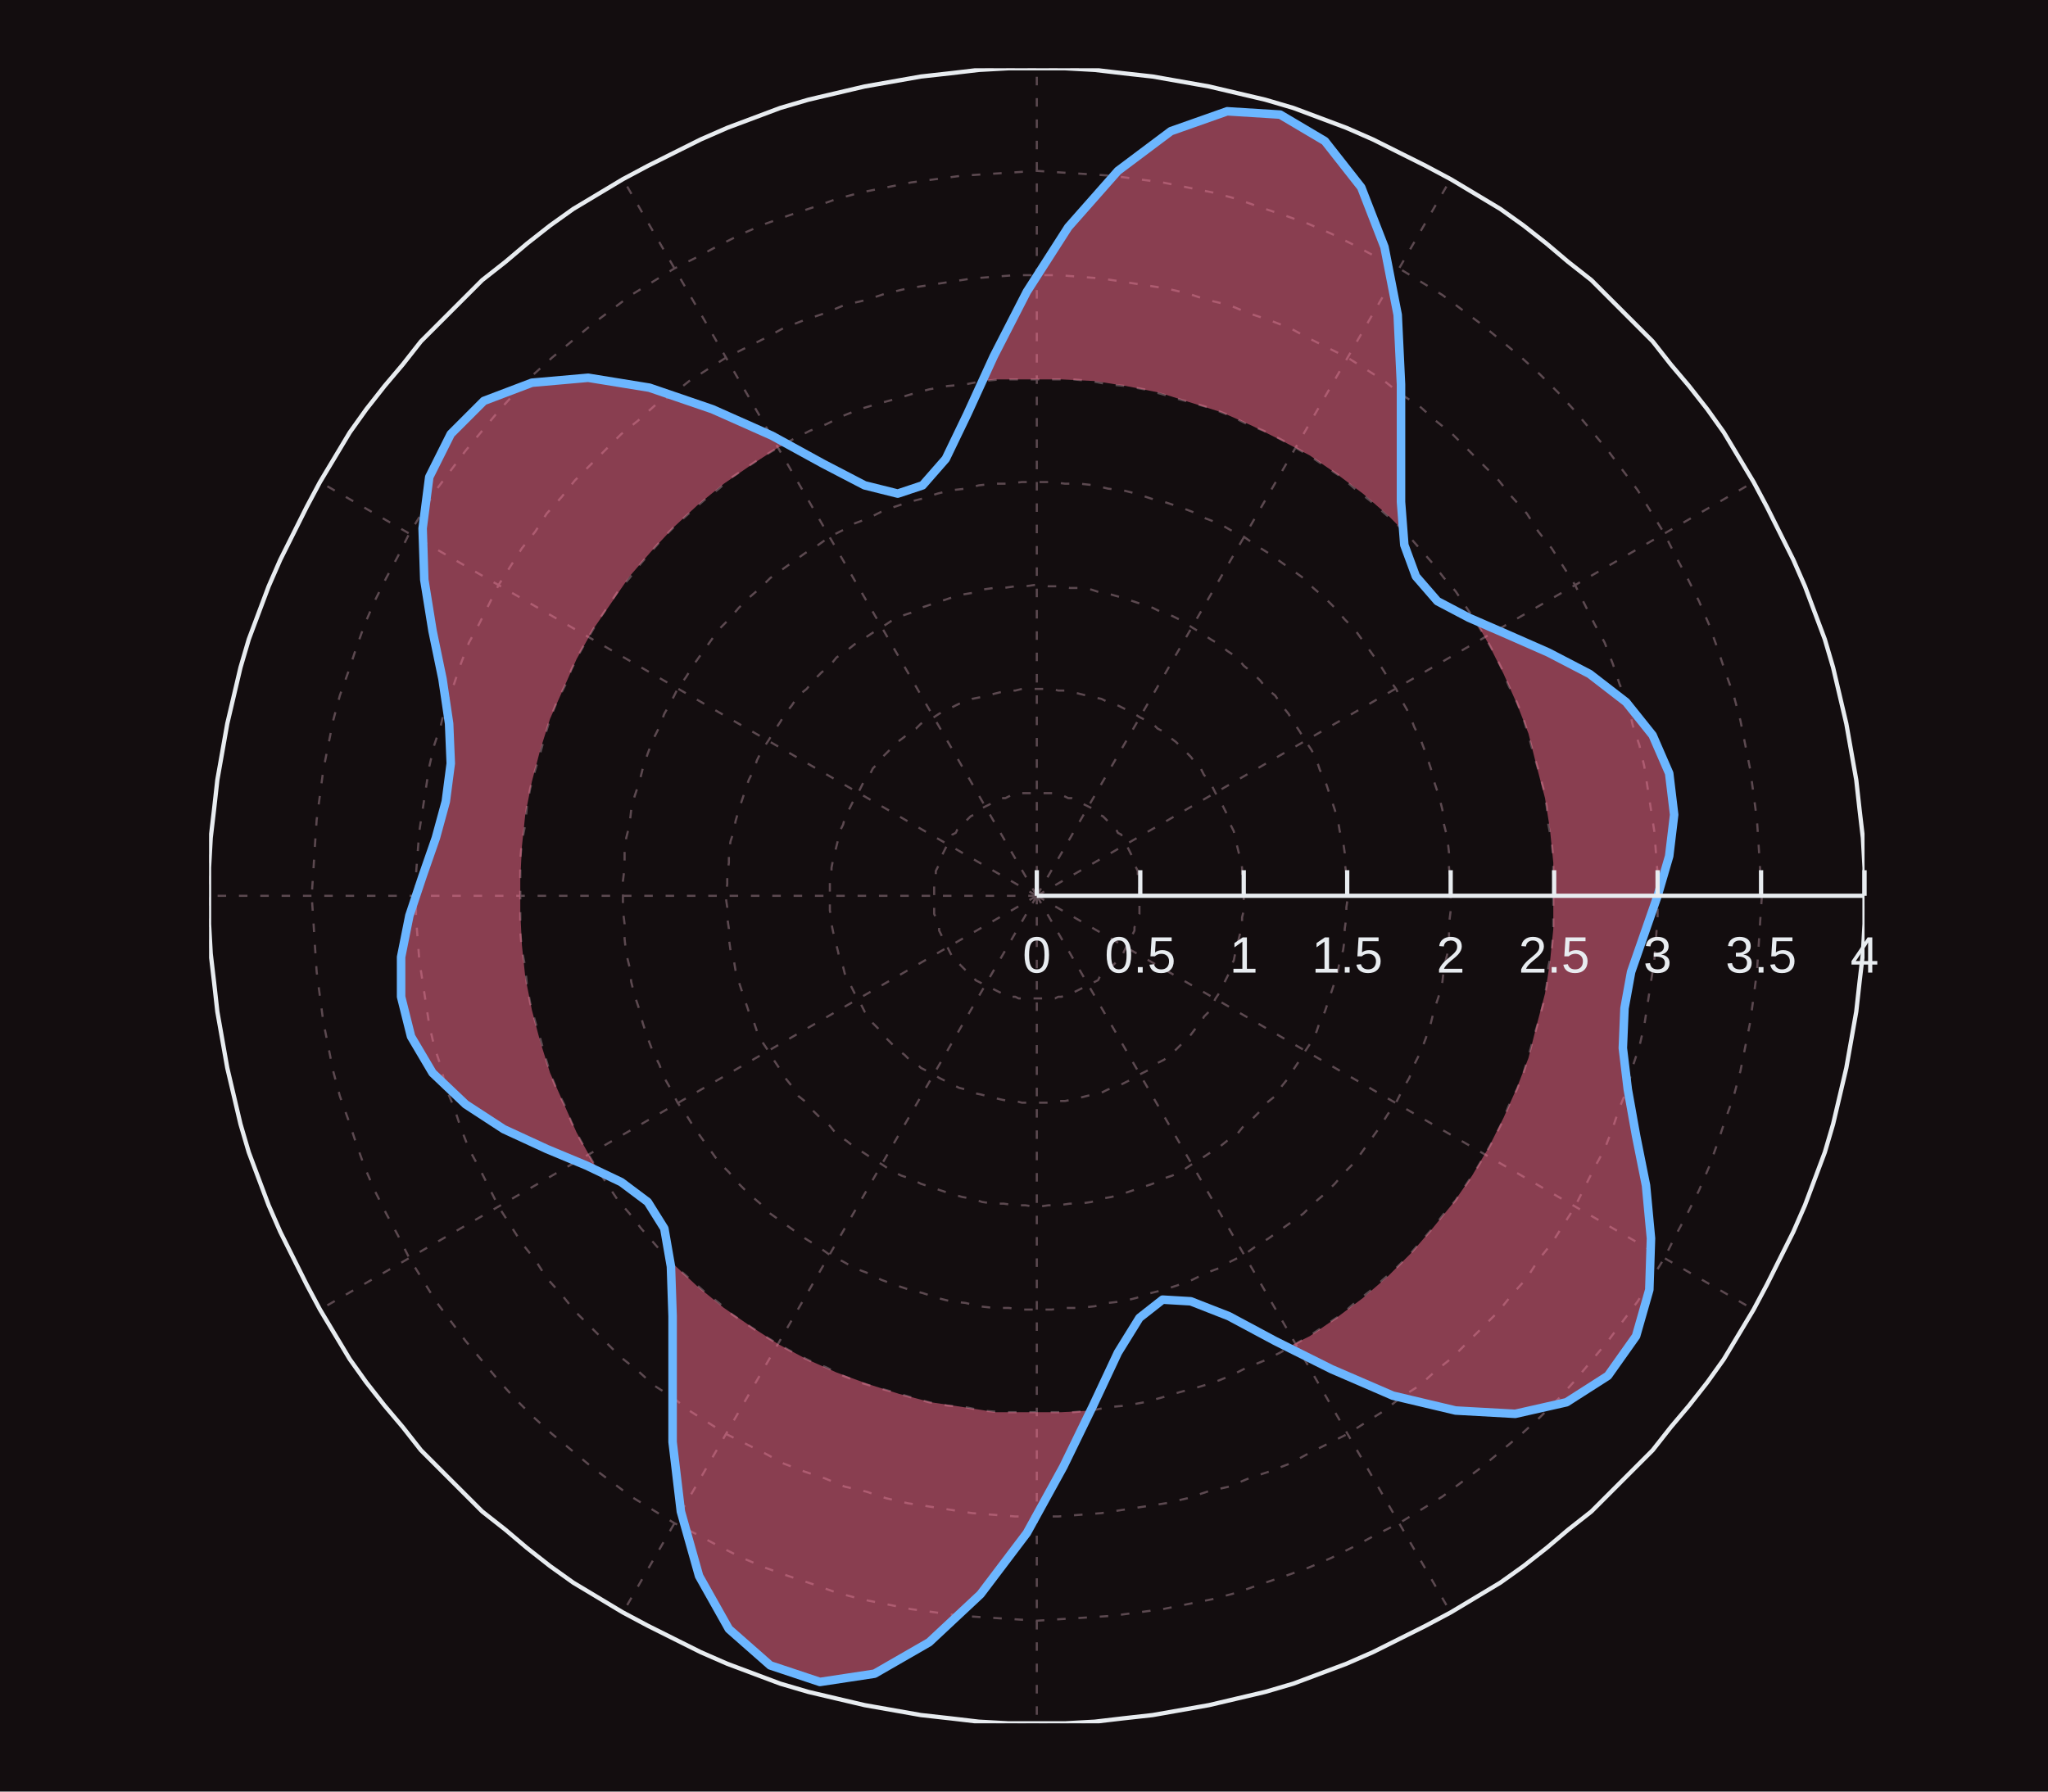
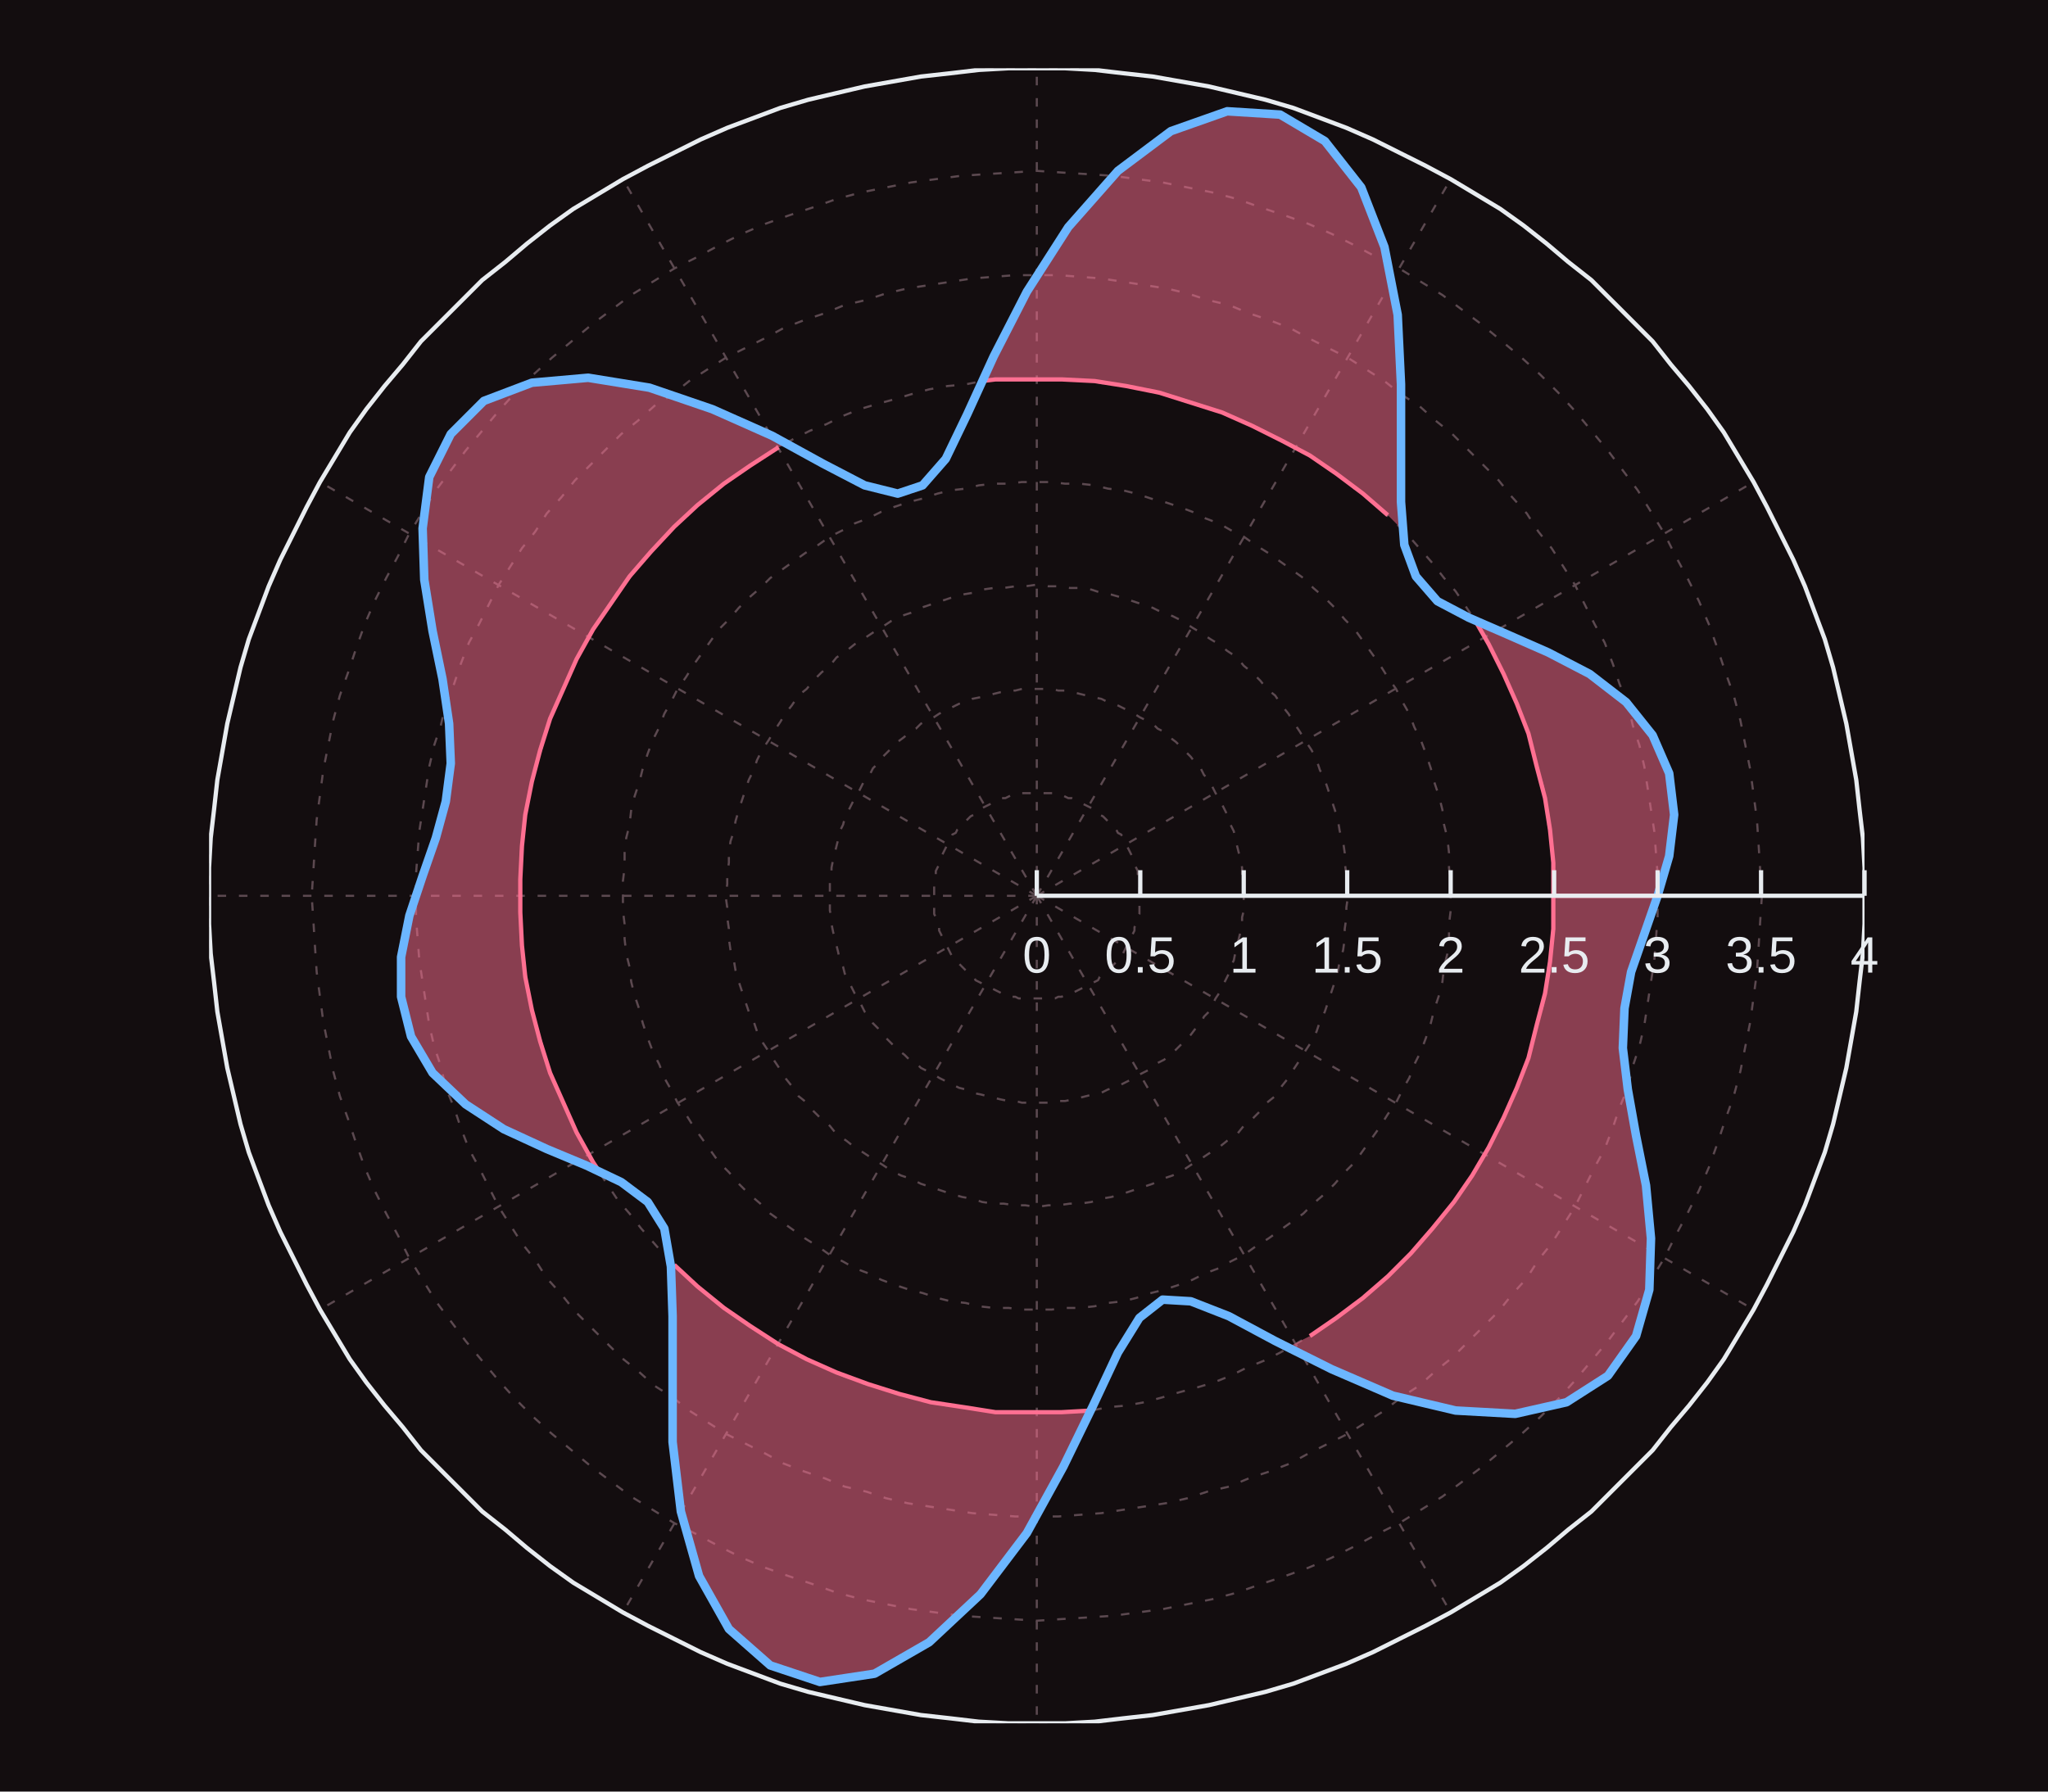
<svg xmlns="http://www.w3.org/2000/svg" width="480" height="420" viewBox="0 0 480 420" font-family="Arial,Helvetica,sans-serif" font-size="12" fill="#e8ecf0" data-theme="night" data-frame="#e8ecf0" data-grid-color="#5c4950">
  <rect x="0" y="0" width="480" height="420" fill="#130d0f" stroke="none" stroke-width="0" />
  <g class="fs-axes" data-area="49 437 16 404" data-x="-4e0 4e0" data-y="-4e0 4e0" data-log="0 0" data-grid="1" data-font-size="12" data-xtics="none" data-ytics="none" data-xformat="%h" data-yformat="%h">
    <g class="fs-grid">
</g>
    <svg class="fs-plot" x="49" y="16" width="388" height="388" viewBox="0 0 1 1" preserveAspectRatio="none" overflow="hidden">
      <g class="fs-pgrid">
        <polyline fill="none" stroke="#5c4950" stroke-width="0.5" stroke-linejoin="round" vector-effect="non-scaling-stroke" stroke-dasharray="2,3" points="0.562,0.5 0.562,0.498 0.562,0.496 0.562,0.493 0.562,0.491 0.562,0.489 0.561,0.487 0.561,0.485 0.56,0.483 0.559,0.481 0.559,0.479 0.558,0.477 0.557,0.475 0.556,0.473 0.555,0.471 0.554,0.469 0.553,0.467 0.552,0.465 0.551,0.463 0.549,0.462 0.548,0.46 0.546,0.458 0.545,0.457 0.543,0.455 0.542,0.454 0.54,0.452 0.538,0.451 0.537,0.449 0.535,0.448 0.533,0.447 0.531,0.446 0.529,0.445 0.527,0.444 0.525,0.443 0.523,0.442 0.521,0.441 0.519,0.441 0.517,0.44 0.515,0.439 0.513,0.439 0.511,0.438 0.509,0.438 0.507,0.438 0.504,0.438 0.502,0.438 0.5,0.438 0.498,0.438 0.496,0.438 0.493,0.438 0.491,0.438 0.489,0.438 0.487,0.439 0.485,0.439 0.483,0.44 0.481,0.441 0.479,0.441 0.477,0.442 0.475,0.443 0.473,0.444 0.471,0.445 0.469,0.446 0.467,0.447 0.465,0.448 0.463,0.449 0.462,0.451 0.46,0.452 0.458,0.454 0.457,0.455 0.455,0.457 0.454,0.458 0.452,0.46 0.451,0.462 0.449,0.463 0.448,0.465 0.447,0.467 0.446,0.469 0.445,0.471 0.444,0.473 0.443,0.475 0.442,0.477 0.441,0.479 0.441,0.481 0.44,0.483 0.439,0.485 0.439,0.487 0.438,0.489 0.438,0.491 0.438,0.493 0.438,0.496 0.438,0.498 0.438,0.5 0.438,0.502 0.438,0.504 0.438,0.507 0.438,0.509 0.438,0.511 0.439,0.513 0.439,0.515 0.44,0.517 0.441,0.519 0.441,0.521 0.442,0.523 0.443,0.525 0.444,0.527 0.445,0.529 0.446,0.531 0.447,0.533 0.448,0.535 0.449,0.537 0.451,0.538 0.452,0.54 0.454,0.542 0.455,0.543 0.457,0.545 0.458,0.546 0.46,0.548 0.462,0.549 0.463,0.551 0.465,0.552 0.467,0.553 0.469,0.554 0.471,0.555 0.473,0.556 0.475,0.557 0.477,0.558 0.479,0.559 0.481,0.559 0.483,0.56 0.485,0.561 0.487,0.561 0.489,0.562 0.491,0.562 0.493,0.562 0.496,0.562 0.498,0.562 0.5,0.562 0.502,0.562 0.504,0.562 0.507,0.562 0.509,0.562 0.511,0.562 0.513,0.561 0.515,0.561 0.517,0.56 0.519,0.559 0.521,0.559 0.523,0.558 0.525,0.557 0.527,0.556 0.529,0.555 0.531,0.554 0.533,0.553 0.535,0.552 0.537,0.551 0.538,0.549 0.54,0.548 0.542,0.546 0.543,0.545 0.545,0.543 0.546,0.542 0.548,0.54 0.549,0.538 0.551,0.537 0.552,0.535 0.553,0.533 0.554,0.531 0.555,0.529 0.556,0.527 0.557,0.525 0.558,0.523 0.559,0.521 0.559,0.519 0.56,0.517 0.561,0.515 0.561,0.513 0.562,0.511 0.562,0.509 0.562,0.507 0.562,0.504 0.562,0.502 0.562,0.5" />
        <polyline fill="none" stroke="#5c4950" stroke-width="0.5" stroke-linejoin="round" vector-effect="non-scaling-stroke" stroke-dasharray="2,3" points="0.625,0.5 0.625,0.496 0.625,0.491 0.624,0.487 0.624,0.483 0.623,0.478 0.622,0.474 0.621,0.47 0.62,0.466 0.619,0.461 0.617,0.457 0.616,0.453 0.614,0.449 0.612,0.445 0.61,0.441 0.608,0.438 0.606,0.434 0.604,0.43 0.601,0.427 0.599,0.423 0.596,0.42 0.593,0.416 0.59,0.413 0.587,0.41 0.584,0.407 0.58,0.404 0.577,0.401 0.573,0.399 0.57,0.396 0.566,0.394 0.562,0.392 0.559,0.39 0.555,0.388 0.551,0.386 0.547,0.384 0.543,0.383 0.539,0.381 0.534,0.38 0.53,0.379 0.526,0.378 0.522,0.377 0.517,0.376 0.513,0.376 0.509,0.375 0.504,0.375 0.5,0.375 0.496,0.375 0.491,0.375 0.487,0.376 0.483,0.376 0.478,0.377 0.474,0.378 0.47,0.379 0.466,0.38 0.461,0.381 0.457,0.383 0.453,0.384 0.449,0.386 0.445,0.388 0.441,0.39 0.438,0.392 0.434,0.394 0.43,0.396 0.427,0.399 0.423,0.401 0.42,0.404 0.416,0.407 0.413,0.41 0.41,0.413 0.407,0.416 0.404,0.42 0.401,0.423 0.399,0.427 0.396,0.43 0.394,0.434 0.392,0.438 0.39,0.441 0.388,0.445 0.386,0.449 0.384,0.453 0.383,0.457 0.381,0.461 0.38,0.466 0.379,0.47 0.378,0.474 0.377,0.478 0.376,0.483 0.376,0.487 0.375,0.491 0.375,0.496 0.375,0.5 0.375,0.504 0.375,0.509 0.376,0.513 0.376,0.517 0.377,0.522 0.378,0.526 0.379,0.53 0.38,0.534 0.381,0.539 0.383,0.543 0.384,0.547 0.386,0.551 0.388,0.555 0.39,0.559 0.392,0.562 0.394,0.566 0.396,0.57 0.399,0.573 0.401,0.577 0.404,0.58 0.407,0.584 0.41,0.587 0.413,0.59 0.416,0.593 0.42,0.596 0.423,0.599 0.427,0.601 0.43,0.604 0.434,0.606 0.438,0.608 0.441,0.61 0.445,0.612 0.449,0.614 0.453,0.616 0.457,0.617 0.461,0.619 0.466,0.62 0.47,0.621 0.474,0.622 0.478,0.623 0.483,0.624 0.487,0.624 0.491,0.625 0.496,0.625 0.5,0.625 0.504,0.625 0.509,0.625 0.513,0.624 0.517,0.624 0.522,0.623 0.526,0.622 0.53,0.621 0.534,0.62 0.539,0.619 0.543,0.617 0.547,0.616 0.551,0.614 0.555,0.612 0.559,0.61 0.562,0.608 0.566,0.606 0.57,0.604 0.573,0.601 0.577,0.599 0.58,0.596 0.584,0.593 0.587,0.59 0.59,0.587 0.593,0.584 0.596,0.58 0.599,0.577 0.601,0.573 0.604,0.57 0.606,0.566 0.608,0.562 0.61,0.559 0.612,0.555 0.614,0.551 0.616,0.547 0.617,0.543 0.619,0.539 0.62,0.534 0.621,0.53 0.622,0.526 0.623,0.522 0.624,0.517 0.624,0.513 0.625,0.509 0.625,0.504 0.625,0.5" />
        <polyline fill="none" stroke="#5c4950" stroke-width="0.5" stroke-linejoin="round" vector-effect="non-scaling-stroke" stroke-dasharray="2,3" points="0.688,0.5 0.687,0.493 0.687,0.487 0.686,0.48 0.686,0.474 0.685,0.467 0.683,0.461 0.682,0.455 0.68,0.448 0.678,0.442 0.676,0.436 0.674,0.43 0.671,0.424 0.669,0.418 0.666,0.412 0.662,0.406 0.659,0.401 0.655,0.395 0.652,0.39 0.648,0.385 0.644,0.379 0.639,0.375 0.635,0.37 0.63,0.365 0.625,0.361 0.621,0.356 0.615,0.352 0.61,0.348 0.605,0.345 0.599,0.341 0.594,0.338 0.588,0.334 0.582,0.331 0.576,0.329 0.57,0.326 0.564,0.324 0.558,0.322 0.552,0.32 0.545,0.318 0.539,0.317 0.533,0.315 0.526,0.314 0.52,0.314 0.513,0.313 0.507,0.313 0.5,0.312 0.493,0.313 0.487,0.313 0.48,0.314 0.474,0.314 0.467,0.315 0.461,0.317 0.455,0.318 0.448,0.32 0.442,0.322 0.436,0.324 0.43,0.326 0.424,0.329 0.418,0.331 0.412,0.334 0.406,0.338 0.401,0.341 0.395,0.345 0.39,0.348 0.385,0.352 0.379,0.356 0.375,0.361 0.37,0.365 0.365,0.37 0.361,0.375 0.356,0.379 0.352,0.385 0.348,0.39 0.345,0.395 0.341,0.401 0.338,0.406 0.334,0.412 0.331,0.418 0.329,0.424 0.326,0.43 0.324,0.436 0.322,0.442 0.32,0.448 0.318,0.455 0.317,0.461 0.315,0.467 0.314,0.474 0.314,0.48 0.313,0.487 0.313,0.493 0.312,0.5 0.313,0.507 0.313,0.513 0.314,0.52 0.314,0.526 0.315,0.533 0.317,0.539 0.318,0.545 0.32,0.552 0.322,0.558 0.324,0.564 0.326,0.57 0.329,0.576 0.331,0.582 0.334,0.588 0.338,0.594 0.341,0.599 0.345,0.605 0.348,0.61 0.352,0.615 0.356,0.621 0.361,0.625 0.365,0.63 0.37,0.635 0.375,0.639 0.379,0.644 0.385,0.648 0.39,0.652 0.395,0.655 0.401,0.659 0.406,0.662 0.412,0.666 0.418,0.669 0.424,0.671 0.43,0.674 0.436,0.676 0.442,0.678 0.448,0.68 0.455,0.682 0.461,0.683 0.467,0.685 0.474,0.686 0.48,0.686 0.487,0.687 0.493,0.687 0.5,0.688 0.507,0.687 0.513,0.687 0.52,0.686 0.526,0.686 0.533,0.685 0.539,0.683 0.545,0.682 0.552,0.68 0.558,0.678 0.564,0.676 0.57,0.674 0.576,0.671 0.582,0.669 0.588,0.666 0.594,0.662 0.599,0.659 0.605,0.655 0.61,0.652 0.615,0.648 0.621,0.644 0.625,0.639 0.63,0.635 0.635,0.63 0.639,0.625 0.644,0.621 0.648,0.615 0.652,0.61 0.655,0.605 0.659,0.599 0.662,0.594 0.666,0.588 0.669,0.582 0.671,0.576 0.674,0.57 0.676,0.564 0.678,0.558 0.68,0.552 0.682,0.545 0.683,0.539 0.685,0.533 0.686,0.526 0.686,0.52 0.687,0.513 0.687,0.507 0.688,0.5" />
        <polyline fill="none" stroke="#5c4950" stroke-width="0.5" stroke-linejoin="round" vector-effect="non-scaling-stroke" stroke-dasharray="2,3" points="0.75,0.5 0.75,0.491 0.749,0.483 0.749,0.474 0.748,0.465 0.746,0.457 0.745,0.448 0.743,0.44 0.74,0.431 0.738,0.423 0.735,0.414 0.732,0.406 0.728,0.398 0.725,0.39 0.721,0.383 0.717,0.375 0.712,0.368 0.707,0.36 0.702,0.353 0.697,0.346 0.692,0.339 0.686,0.333 0.68,0.326 0.674,0.32 0.667,0.314 0.661,0.308 0.654,0.303 0.647,0.298 0.64,0.293 0.632,0.288 0.625,0.283 0.617,0.279 0.61,0.275 0.602,0.272 0.594,0.268 0.586,0.265 0.577,0.262 0.569,0.26 0.56,0.257 0.552,0.255 0.543,0.254 0.535,0.252 0.526,0.251 0.517,0.251 0.509,0.25 0.5,0.25 0.491,0.25 0.483,0.251 0.474,0.251 0.465,0.252 0.457,0.254 0.448,0.255 0.44,0.257 0.431,0.26 0.423,0.262 0.414,0.265 0.406,0.268 0.398,0.272 0.39,0.275 0.383,0.279 0.375,0.283 0.368,0.288 0.36,0.293 0.353,0.298 0.346,0.303 0.339,0.308 0.333,0.314 0.326,0.32 0.32,0.326 0.314,0.333 0.308,0.339 0.303,0.346 0.298,0.353 0.293,0.36 0.288,0.368 0.283,0.375 0.279,0.383 0.275,0.39 0.272,0.398 0.268,0.406 0.265,0.414 0.262,0.423 0.26,0.431 0.257,0.44 0.255,0.448 0.254,0.457 0.252,0.465 0.251,0.474 0.251,0.483 0.25,0.491 0.25,0.5 0.25,0.509 0.251,0.517 0.251,0.526 0.252,0.535 0.254,0.543 0.255,0.552 0.257,0.56 0.26,0.569 0.262,0.577 0.265,0.586 0.268,0.594 0.272,0.602 0.275,0.61 0.279,0.617 0.283,0.625 0.288,0.632 0.293,0.64 0.298,0.647 0.303,0.654 0.308,0.661 0.314,0.667 0.32,0.674 0.326,0.68 0.333,0.686 0.339,0.692 0.346,0.697 0.353,0.702 0.36,0.707 0.368,0.712 0.375,0.717 0.383,0.721 0.39,0.725 0.398,0.728 0.406,0.732 0.414,0.735 0.423,0.738 0.431,0.74 0.44,0.743 0.448,0.745 0.457,0.746 0.465,0.748 0.474,0.749 0.483,0.749 0.491,0.75 0.5,0.75 0.509,0.75 0.517,0.749 0.526,0.749 0.535,0.748 0.543,0.746 0.552,0.745 0.56,0.743 0.569,0.74 0.577,0.738 0.586,0.735 0.594,0.732 0.602,0.728 0.61,0.725 0.617,0.721 0.625,0.717 0.632,0.712 0.64,0.707 0.647,0.702 0.654,0.697 0.661,0.692 0.667,0.686 0.674,0.68 0.68,0.674 0.686,0.667 0.692,0.661 0.697,0.654 0.702,0.647 0.707,0.64 0.712,0.632 0.717,0.625 0.721,0.617 0.725,0.61 0.728,0.602 0.732,0.594 0.735,0.586 0.738,0.577 0.74,0.569 0.743,0.56 0.745,0.552 0.746,0.543 0.748,0.535 0.749,0.526 0.749,0.517 0.75,0.509 0.75,0.5" />
        <polyline fill="none" stroke="#5c4950" stroke-width="0.5" stroke-linejoin="round" vector-effect="non-scaling-stroke" stroke-dasharray="2,3" points="0.812,0.5 0.812,0.489 0.812,0.478 0.811,0.467 0.809,0.457 0.808,0.446 0.806,0.435 0.803,0.424 0.8,0.414 0.797,0.403 0.794,0.393 0.79,0.383 0.785,0.373 0.781,0.363 0.776,0.353 0.771,0.344 0.765,0.334 0.759,0.325 0.753,0.316 0.746,0.308 0.739,0.299 0.732,0.291 0.725,0.283 0.717,0.275 0.709,0.268 0.701,0.261 0.692,0.254 0.684,0.247 0.675,0.241 0.666,0.235 0.656,0.229 0.647,0.224 0.637,0.219 0.627,0.215 0.617,0.21 0.607,0.206 0.597,0.203 0.586,0.2 0.576,0.197 0.565,0.194 0.554,0.192 0.543,0.191 0.533,0.189 0.522,0.188 0.511,0.188 0.5,0.188 0.489,0.188 0.478,0.188 0.467,0.189 0.457,0.191 0.446,0.192 0.435,0.194 0.424,0.197 0.414,0.2 0.403,0.203 0.393,0.206 0.383,0.21 0.373,0.215 0.363,0.219 0.353,0.224 0.344,0.229 0.334,0.235 0.325,0.241 0.316,0.247 0.308,0.254 0.299,0.261 0.291,0.268 0.283,0.275 0.275,0.283 0.268,0.291 0.261,0.299 0.254,0.308 0.247,0.316 0.241,0.325 0.235,0.334 0.229,0.344 0.224,0.353 0.219,0.363 0.215,0.373 0.21,0.383 0.206,0.393 0.203,0.403 0.2,0.414 0.197,0.424 0.194,0.435 0.192,0.446 0.191,0.457 0.189,0.467 0.188,0.478 0.188,0.489 0.188,0.5 0.188,0.511 0.188,0.522 0.189,0.533 0.191,0.543 0.192,0.554 0.194,0.565 0.197,0.576 0.2,0.586 0.203,0.597 0.206,0.607 0.21,0.617 0.215,0.627 0.219,0.637 0.224,0.647 0.229,0.656 0.235,0.666 0.241,0.675 0.247,0.684 0.254,0.692 0.261,0.701 0.268,0.709 0.275,0.717 0.283,0.725 0.291,0.732 0.299,0.739 0.308,0.746 0.316,0.753 0.325,0.759 0.334,0.765 0.344,0.771 0.353,0.776 0.363,0.781 0.373,0.785 0.383,0.79 0.393,0.794 0.403,0.797 0.414,0.8 0.424,0.803 0.435,0.806 0.446,0.808 0.457,0.809 0.467,0.811 0.478,0.812 0.489,0.812 0.5,0.812 0.511,0.812 0.522,0.812 0.533,0.811 0.543,0.809 0.554,0.808 0.565,0.806 0.576,0.803 0.586,0.8 0.597,0.797 0.607,0.794 0.617,0.79 0.627,0.785 0.637,0.781 0.647,0.776 0.656,0.771 0.666,0.765 0.675,0.759 0.684,0.753 0.692,0.746 0.701,0.739 0.709,0.732 0.717,0.725 0.725,0.717 0.732,0.709 0.739,0.701 0.746,0.692 0.753,0.684 0.759,0.675 0.765,0.666 0.771,0.656 0.776,0.647 0.781,0.637 0.785,0.627 0.79,0.617 0.794,0.607 0.797,0.597 0.8,0.586 0.803,0.576 0.806,0.565 0.808,0.554 0.809,0.543 0.811,0.533 0.812,0.522 0.812,0.511 0.812,0.5" />
        <polyline fill="none" stroke="#5c4950" stroke-width="0.5" stroke-linejoin="round" vector-effect="non-scaling-stroke" stroke-dasharray="2,3" points="0.875,0.5 0.875,0.487 0.874,0.474 0.873,0.461 0.871,0.448 0.869,0.435 0.867,0.422 0.864,0.409 0.86,0.397 0.857,0.384 0.852,0.372 0.848,0.36 0.843,0.347 0.837,0.336 0.831,0.324 0.825,0.312 0.818,0.301 0.811,0.29 0.803,0.28 0.796,0.269 0.787,0.259 0.779,0.249 0.77,0.24 0.76,0.23 0.751,0.221 0.741,0.213 0.731,0.204 0.72,0.197 0.71,0.189 0.699,0.182 0.688,0.175 0.676,0.169 0.664,0.163 0.653,0.157 0.64,0.152 0.628,0.148 0.616,0.143 0.603,0.14 0.591,0.136 0.578,0.133 0.565,0.131 0.552,0.129 0.539,0.127 0.526,0.126 0.513,0.125 0.5,0.125 0.487,0.125 0.474,0.126 0.461,0.127 0.448,0.129 0.435,0.131 0.422,0.133 0.409,0.136 0.397,0.14 0.384,0.143 0.372,0.148 0.36,0.152 0.347,0.157 0.336,0.163 0.324,0.169 0.312,0.175 0.301,0.182 0.29,0.189 0.28,0.197 0.269,0.204 0.259,0.213 0.249,0.221 0.24,0.23 0.23,0.24 0.221,0.249 0.213,0.259 0.204,0.269 0.197,0.28 0.189,0.29 0.182,0.301 0.175,0.312 0.169,0.324 0.163,0.336 0.157,0.347 0.152,0.36 0.148,0.372 0.143,0.384 0.14,0.397 0.136,0.409 0.133,0.422 0.131,0.435 0.129,0.448 0.127,0.461 0.126,0.474 0.125,0.487 0.125,0.5 0.125,0.513 0.126,0.526 0.127,0.539 0.129,0.552 0.131,0.565 0.133,0.578 0.136,0.591 0.14,0.603 0.143,0.616 0.148,0.628 0.152,0.64 0.157,0.653 0.163,0.664 0.169,0.676 0.175,0.688 0.182,0.699 0.189,0.71 0.197,0.72 0.204,0.731 0.213,0.741 0.221,0.751 0.23,0.76 0.24,0.77 0.249,0.779 0.259,0.787 0.269,0.796 0.28,0.803 0.29,0.811 0.301,0.818 0.312,0.825 0.324,0.831 0.336,0.837 0.347,0.843 0.36,0.848 0.372,0.852 0.384,0.857 0.397,0.86 0.409,0.864 0.422,0.867 0.435,0.869 0.448,0.871 0.461,0.873 0.474,0.874 0.487,0.875 0.5,0.875 0.513,0.875 0.526,0.874 0.539,0.873 0.552,0.871 0.565,0.869 0.578,0.867 0.591,0.864 0.603,0.86 0.616,0.857 0.628,0.852 0.64,0.848 0.653,0.843 0.664,0.837 0.676,0.831 0.688,0.825 0.699,0.818 0.71,0.811 0.72,0.803 0.731,0.796 0.741,0.787 0.751,0.779 0.76,0.77 0.77,0.76 0.779,0.751 0.787,0.741 0.796,0.731 0.803,0.72 0.811,0.71 0.818,0.699 0.825,0.688 0.831,0.676 0.837,0.664 0.843,0.653 0.848,0.64 0.852,0.628 0.857,0.616 0.86,0.603 0.864,0.591 0.867,0.578 0.869,0.565 0.871,0.552 0.873,0.539 0.874,0.526 0.875,0.513 0.875,0.5" />
        <polyline fill="none" stroke="#5c4950" stroke-width="0.5" stroke-linejoin="round" vector-effect="non-scaling-stroke" stroke-dasharray="2,3" points="0.938,0.5 0.937,0.485 0.936,0.469 0.935,0.454 0.933,0.439 0.931,0.424 0.928,0.409 0.925,0.394 0.921,0.379 0.916,0.365 0.911,0.35 0.906,0.336 0.9,0.322 0.893,0.308 0.886,0.295 0.879,0.281 0.871,0.268 0.863,0.255 0.854,0.243 0.845,0.231 0.835,0.219 0.825,0.207 0.815,0.196 0.804,0.185 0.793,0.175 0.781,0.165 0.769,0.155 0.757,0.146 0.745,0.137 0.732,0.129 0.719,0.121 0.705,0.114 0.692,0.107 0.678,0.1 0.664,0.094 0.65,0.089 0.635,0.084 0.621,0.079 0.606,0.075 0.591,0.072 0.576,0.069 0.561,0.067 0.546,0.065 0.531,0.064 0.515,0.063 0.5,0.062 0.485,0.063 0.469,0.064 0.454,0.065 0.439,0.067 0.424,0.069 0.409,0.072 0.394,0.075 0.379,0.079 0.365,0.084 0.35,0.089 0.336,0.094 0.322,0.1 0.308,0.107 0.295,0.114 0.281,0.121 0.268,0.129 0.255,0.137 0.243,0.146 0.231,0.155 0.219,0.165 0.207,0.175 0.196,0.185 0.185,0.196 0.175,0.207 0.165,0.219 0.155,0.231 0.146,0.243 0.137,0.255 0.129,0.268 0.121,0.281 0.114,0.295 0.107,0.308 0.1,0.322 0.094,0.336 0.089,0.35 0.084,0.365 0.079,0.379 0.075,0.394 0.072,0.409 0.069,0.424 0.067,0.439 0.065,0.454 0.064,0.469 0.063,0.485 0.062,0.5 0.063,0.515 0.064,0.531 0.065,0.546 0.067,0.561 0.069,0.576 0.072,0.591 0.075,0.606 0.079,0.621 0.084,0.635 0.089,0.65 0.094,0.664 0.1,0.678 0.107,0.692 0.114,0.705 0.121,0.719 0.129,0.732 0.137,0.745 0.146,0.757 0.155,0.769 0.165,0.781 0.175,0.793 0.185,0.804 0.196,0.815 0.207,0.825 0.219,0.835 0.231,0.845 0.243,0.854 0.255,0.863 0.268,0.871 0.281,0.879 0.295,0.886 0.308,0.893 0.322,0.9 0.336,0.906 0.35,0.911 0.365,0.916 0.379,0.921 0.394,0.925 0.409,0.928 0.424,0.931 0.439,0.933 0.454,0.935 0.469,0.936 0.485,0.937 0.5,0.938 0.515,0.937 0.531,0.936 0.546,0.935 0.561,0.933 0.576,0.931 0.591,0.928 0.606,0.925 0.621,0.921 0.635,0.916 0.65,0.911 0.664,0.906 0.678,0.9 0.692,0.893 0.705,0.886 0.719,0.879 0.732,0.871 0.745,0.863 0.757,0.854 0.769,0.845 0.781,0.835 0.793,0.825 0.804,0.815 0.815,0.804 0.825,0.793 0.835,0.781 0.845,0.769 0.854,0.757 0.863,0.745 0.871,0.732 0.879,0.719 0.886,0.705 0.893,0.692 0.9,0.678 0.906,0.664 0.911,0.65 0.916,0.635 0.921,0.621 0.925,0.606 0.928,0.591 0.931,0.576 0.933,0.561 0.935,0.546 0.936,0.531 0.937,0.515 0.938,0.5" />
        <polyline fill="none" stroke="#5c4950" stroke-width="0.5" stroke-linejoin="round" vector-effect="non-scaling-stroke" stroke-dasharray="2,3" points="1,0.5 1,0.483 0.999,0.465 0.997,0.448 0.995,0.43 0.992,0.413 0.989,0.396 0.985,0.379 0.981,0.362 0.976,0.345 0.97,0.329 0.964,0.313 0.957,0.297 0.949,0.281 0.941,0.265 0.933,0.25 0.924,0.235 0.915,0.22 0.905,0.206 0.894,0.192 0.883,0.179 0.872,0.165 0.86,0.153 0.847,0.14 0.835,0.128 0.821,0.117 0.808,0.106 0.794,0.095 0.78,0.085 0.765,0.076 0.75,0.067 0.735,0.059 0.719,0.051 0.703,0.043 0.687,0.036 0.671,0.03 0.655,0.024 0.638,0.019 0.621,0.015 0.604,0.011 0.587,0.008 0.57,0.005 0.552,0.003 0.535,0.001 0.517,0 0.5,0 0.483,0 0.465,0.001 0.448,0.003 0.43,0.005 0.413,0.008 0.396,0.011 0.379,0.015 0.362,0.019 0.345,0.024 0.329,0.03 0.313,0.036 0.297,0.043 0.281,0.051 0.265,0.059 0.25,0.067 0.235,0.076 0.22,0.085 0.206,0.095 0.192,0.106 0.179,0.117 0.165,0.128 0.153,0.14 0.14,0.153 0.128,0.165 0.117,0.179 0.106,0.192 0.095,0.206 0.085,0.22 0.076,0.235 0.067,0.25 0.059,0.265 0.051,0.281 0.043,0.297 0.036,0.313 0.03,0.329 0.024,0.345 0.019,0.362 0.015,0.379 0.011,0.396 0.008,0.413 0.005,0.43 0.003,0.448 0.001,0.465 0,0.483 0,0.5 0,0.517 0.001,0.535 0.003,0.552 0.005,0.57 0.008,0.587 0.011,0.604 0.015,0.621 0.019,0.638 0.024,0.655 0.03,0.671 0.036,0.687 0.043,0.703 0.051,0.719 0.059,0.735 0.067,0.75 0.076,0.765 0.085,0.78 0.095,0.794 0.106,0.808 0.117,0.821 0.128,0.835 0.14,0.847 0.153,0.86 0.165,0.872 0.179,0.883 0.192,0.894 0.206,0.905 0.22,0.915 0.235,0.924 0.25,0.933 0.265,0.941 0.281,0.949 0.297,0.957 0.313,0.964 0.329,0.97 0.345,0.976 0.362,0.981 0.379,0.985 0.396,0.989 0.413,0.992 0.43,0.995 0.448,0.997 0.465,0.999 0.483,1 0.5,1 0.517,1 0.535,0.999 0.552,0.997 0.57,0.995 0.587,0.992 0.604,0.989 0.621,0.985 0.638,0.981 0.655,0.976 0.671,0.97 0.687,0.964 0.703,0.957 0.719,0.949 0.735,0.941 0.75,0.933 0.765,0.924 0.78,0.915 0.794,0.905 0.808,0.894 0.821,0.883 0.835,0.872 0.847,0.86 0.86,0.847 0.872,0.835 0.883,0.821 0.894,0.808 0.905,0.794 0.915,0.78 0.924,0.765 0.933,0.75 0.941,0.735 0.949,0.719 0.957,0.703 0.964,0.687 0.97,0.671 0.976,0.655 0.981,0.638 0.985,0.621 0.989,0.604 0.992,0.587 0.995,0.57 0.997,0.552 0.999,0.535 1,0.517 1,0.5" />
        <polyline fill="none" stroke="#5c4950" stroke-width="0.5" stroke-linejoin="round" vector-effect="non-scaling-stroke" stroke-dasharray="2,3" points="0.5,0.5 1,0.5" />
        <polyline fill="none" stroke="#5c4950" stroke-width="0.5" stroke-linejoin="round" vector-effect="non-scaling-stroke" stroke-dasharray="2,3" points="0.5,0.5 0.933,0.25" />
        <polyline fill="none" stroke="#5c4950" stroke-width="0.5" stroke-linejoin="round" vector-effect="non-scaling-stroke" stroke-dasharray="2,3" points="0.5,0.5 0.75,0.067" />
        <polyline fill="none" stroke="#5c4950" stroke-width="0.5" stroke-linejoin="round" vector-effect="non-scaling-stroke" stroke-dasharray="2,3" points="0.5,0.5 0.5,0" />
        <polyline fill="none" stroke="#5c4950" stroke-width="0.5" stroke-linejoin="round" vector-effect="non-scaling-stroke" stroke-dasharray="2,3" points="0.5,0.5 0.25,0.067" />
        <polyline fill="none" stroke="#5c4950" stroke-width="0.5" stroke-linejoin="round" vector-effect="non-scaling-stroke" stroke-dasharray="2,3" points="0.5,0.5 0.067,0.25" />
        <polyline fill="none" stroke="#5c4950" stroke-width="0.5" stroke-linejoin="round" vector-effect="non-scaling-stroke" stroke-dasharray="2,3" points="0.5,0.5 0,0.5" />
        <polyline fill="none" stroke="#5c4950" stroke-width="0.5" stroke-linejoin="round" vector-effect="non-scaling-stroke" stroke-dasharray="2,3" points="0.5,0.5 0.067,0.75" />
        <polyline fill="none" stroke="#5c4950" stroke-width="0.5" stroke-linejoin="round" vector-effect="non-scaling-stroke" stroke-dasharray="2,3" points="0.5,0.5 0.25,0.933" />
        <polyline fill="none" stroke="#5c4950" stroke-width="0.5" stroke-linejoin="round" vector-effect="non-scaling-stroke" stroke-dasharray="2,3" points="0.5,0.5 0.5,1" />
        <polyline fill="none" stroke="#5c4950" stroke-width="0.5" stroke-linejoin="round" vector-effect="non-scaling-stroke" stroke-dasharray="2,3" points="0.5,0.5 0.75,0.933" />
        <polyline fill="none" stroke="#5c4950" stroke-width="0.5" stroke-linejoin="round" vector-effect="non-scaling-stroke" stroke-dasharray="2,3" points="0.5,0.5 0.933,0.75" />
      </g>
      <g class="fs-series" data-series="1">
        <path fill="#ff7092" fill-opacity="0.5" stroke="none" vector-effect="non-scaling-stroke" d="M0.875,0.5 0.882,0.476 0.885,0.451 0.882,0.426 0.872,0.403 0.856,0.383 0.834,0.366 0.809,0.353 0.784,0.342 0.765,0.334 0.773,0.348 0.782,0.366 0.79,0.384 0.797,0.402 0.802,0.422 0.807,0.441 0.81,0.46 0.812,0.48 0.812,0.5Z" />
+         <polyline fill="none" stroke="#ff7092" stroke-width="1" stroke-linejoin="round" vector-effect="non-scaling-stroke" points="0.875,0.5 0.882,0.476 0.885,0.451 0.882,0.426 0.872,0.403 0.856,0.383 0.834,0.366 0.809,0.353 0.784,0.342 0.765,0.334 0.773,0.348 0.782,0.366 0.79,0.384 0.797,0.402 0.802,0.422 0.807,0.441 0.81,0.46 0.812,0.48 0.812,0.5" />
        <path fill="#ff7092" fill-opacity="0.5" stroke="none" vector-effect="non-scaling-stroke" d="M0.722,0.28 0.72,0.262 0.72,0.229 0.72,0.191 0.718,0.149 0.71,0.108 0.696,0.072 0.674,0.044 0.647,0.028 0.615,0.026 0.581,0.038 0.549,0.062 0.519,0.096 0.494,0.135 0.474,0.174 0.467,0.189 0.475,0.188 0.495,0.188 0.515,0.188 0.535,0.189 0.554,0.192 0.574,0.196 0.593,0.202 0.612,0.208 0.63,0.216 0.648,0.225 0.665,0.234 0.681,0.245 0.697,0.257 0.712,0.27Z" />
+         <polyline fill="none" stroke="#ff7092" stroke-width="1" stroke-linejoin="round" vector-effect="non-scaling-stroke" points="0.722,0.28 0.72,0.262 0.72,0.229 0.72,0.191 0.718,0.149 0.71,0.108 0.696,0.072 0.674,0.044 0.647,0.028 0.615,0.026 0.581,0.038 0.549,0.062 0.519,0.096 0.494,0.135 0.474,0.174 0.467,0.189 0.475,0.188 0.495,0.188 0.515,0.188 0.535,0.189 0.554,0.192 0.574,0.196 0.593,0.202 0.612,0.208 0.63,0.216 0.648,0.225 0.665,0.234 0.681,0.245 0.697,0.257 0.712,0.27" />
        <path fill="#ff7092" fill-opacity="0.5" stroke="none" vector-effect="non-scaling-stroke" d="M0.349,0.227 0.34,0.222 0.304,0.206 0.266,0.193 0.229,0.187 0.195,0.19 0.166,0.201 0.146,0.221 0.133,0.247 0.129,0.278 0.13,0.309 0.135,0.34 0.141,0.369 0.145,0.396 0.146,0.42 0.143,0.443 0.137,0.465 0.129,0.488 0.121,0.512 0.116,0.537 0.116,0.561 0.122,0.585 0.135,0.607 0.155,0.626 0.178,0.641 0.204,0.653 0.228,0.663 0.236,0.667 0.232,0.661 0.222,0.643 0.214,0.625 0.206,0.607 0.2,0.588 0.195,0.569 0.191,0.549 0.189,0.53 0.188,0.51 0.188,0.49 0.189,0.47 0.191,0.451 0.195,0.431 0.2,0.412 0.206,0.393 0.214,0.375 0.222,0.357 0.232,0.339 0.243,0.323 0.254,0.307 0.267,0.292 0.281,0.277 0.295,0.264 0.311,0.251 0.327,0.24 0.344,0.229Z" />
+         <polyline fill="none" stroke="#ff7092" stroke-width="1" stroke-linejoin="round" vector-effect="non-scaling-stroke" points="0.349,0.227 0.34,0.222 0.304,0.206 0.266,0.193 0.229,0.187 0.195,0.19 0.166,0.201 0.146,0.221 0.133,0.247 0.129,0.278 0.13,0.309 0.135,0.34 0.141,0.369 0.145,0.396 0.146,0.42 0.143,0.443 0.137,0.465 0.129,0.488 0.121,0.512 0.116,0.537 0.116,0.561 0.122,0.585 0.135,0.607 0.155,0.626 0.178,0.641 0.204,0.653 0.228,0.663 0.236,0.667 0.232,0.661 0.222,0.643 0.214,0.625 0.206,0.607 0.2,0.588 0.195,0.569 0.191,0.549 0.189,0.53 0.188,0.51 0.188,0.49 0.189,0.47 0.191,0.451 0.195,0.431 0.2,0.412 0.206,0.393 0.214,0.375 0.222,0.357 0.232,0.339 0.243,0.323 0.254,0.307 0.267,0.292 0.281,0.277 0.295,0.264 0.311,0.251 0.327,0.24 0.344,0.229" />
        <path fill="#ff7092" fill-opacity="0.5" stroke="none" vector-effect="non-scaling-stroke" d="M0.278,0.72 0.279,0.724 0.28,0.754 0.28,0.79 0.28,0.83 0.285,0.872 0.296,0.911 0.314,0.943 0.339,0.965 0.369,0.975 0.402,0.97 0.435,0.951 0.466,0.922 0.494,0.885 0.516,0.845 0.533,0.811 0.515,0.812 0.495,0.812 0.475,0.812 0.456,0.809 0.436,0.806 0.417,0.801 0.398,0.795 0.379,0.788 0.361,0.78 0.344,0.771 0.327,0.76 0.311,0.749 0.295,0.736 0.281,0.723Z" />
+         <polyline fill="none" stroke="#ff7092" stroke-width="1" stroke-linejoin="round" vector-effect="non-scaling-stroke" points="0.278,0.72 0.279,0.724 0.28,0.754 0.28,0.79 0.28,0.83 0.285,0.872 0.296,0.911 0.314,0.943 0.339,0.965 0.369,0.975 0.402,0.97 0.435,0.951 0.466,0.922 0.494,0.885 0.516,0.845 0.533,0.811 0.515,0.812 0.495,0.812 0.475,0.812 0.456,0.809 0.436,0.806 0.417,0.801 0.398,0.795 0.379,0.788 0.361,0.78 0.344,0.771 0.327,0.76 0.311,0.749 0.295,0.736 0.281,0.723" />
        <path fill="#ff7092" fill-opacity="0.5" stroke="none" vector-effect="non-scaling-stroke" d="M0.651,0.773 0.678,0.786 0.715,0.802 0.753,0.811 0.789,0.813 0.82,0.806 0.845,0.79 0.862,0.766 0.87,0.738 0.871,0.707 0.868,0.675 0.862,0.645 0.857,0.617 0.854,0.592 0.855,0.568 0.859,0.546 0.867,0.523 0.875,0.5 0.812,0.5 0.812,0.52 0.81,0.54 0.807,0.559 0.802,0.578 0.797,0.598 0.79,0.616 0.782,0.634 0.773,0.652 0.763,0.669 0.752,0.685 0.739,0.701 0.726,0.716 0.712,0.73 0.697,0.743 0.681,0.755 0.665,0.766Z" />
+         <polyline fill="none" stroke="#ff7092" stroke-width="1" stroke-linejoin="round" vector-effect="non-scaling-stroke" points="0.651,0.773 0.678,0.786 0.715,0.802 0.753,0.811 0.789,0.813 0.82,0.806 0.845,0.79 0.862,0.766 0.87,0.738 0.871,0.707 0.868,0.675 0.862,0.645 0.857,0.617 0.854,0.592 0.855,0.568 0.859,0.546 0.867,0.523 0.875,0.5 0.812,0.5 0.812,0.52 0.81,0.54 0.807,0.559 0.802,0.578 0.797,0.598 0.79,0.616 0.782,0.634 0.773,0.652 0.763,0.669 0.752,0.685 0.739,0.701 0.726,0.716 0.712,0.73 0.697,0.743 0.681,0.755 0.665,0.766" />
      </g>
      <g class="fs-series" data-series="2">
        <polyline fill="none" stroke="#6cb6ff" stroke-width="2" stroke-linejoin="round" vector-effect="non-scaling-stroke" points="0.875,0.5 0.882,0.476 0.885,0.451 0.882,0.426 0.872,0.403 0.856,0.383 0.834,0.366 0.809,0.353 0.784,0.342 0.761,0.332 0.742,0.322 0.729,0.307 0.722,0.288 0.72,0.262 0.72,0.229 0.72,0.191 0.718,0.149 0.71,0.108 0.696,0.072 0.674,0.044 0.647,0.028 0.615,0.026 0.581,0.038 0.549,0.062 0.519,0.096 0.494,0.135 0.474,0.174 0.458,0.209 0.445,0.236 0.431,0.252 0.416,0.257 0.396,0.252 0.371,0.239 0.34,0.222 0.304,0.206 0.266,0.193 0.229,0.187 0.195,0.19 0.166,0.201 0.146,0.221 0.133,0.247 0.129,0.278 0.13,0.309 0.135,0.34 0.141,0.369 0.145,0.396 0.146,0.42 0.143,0.443 0.137,0.465 0.129,0.488 0.121,0.512 0.116,0.537 0.116,0.561 0.122,0.585 0.135,0.607 0.155,0.626 0.178,0.641 0.204,0.653 0.228,0.663 0.249,0.673 0.265,0.685 0.275,0.701 0.279,0.724 0.28,0.754 0.28,0.79 0.28,0.83 0.285,0.872 0.296,0.911 0.314,0.943 0.339,0.965 0.369,0.975 0.402,0.97 0.435,0.951 0.466,0.922 0.494,0.885 0.516,0.845 0.534,0.808 0.549,0.776 0.562,0.755 0.576,0.744 0.593,0.745 0.616,0.754 0.644,0.769 0.678,0.786 0.715,0.802 0.753,0.811 0.789,0.813 0.82,0.806 0.845,0.79 0.862,0.766 0.87,0.738 0.871,0.707 0.868,0.675 0.862,0.645 0.857,0.617 0.854,0.592 0.855,0.568 0.859,0.546 0.867,0.523 0.875,0.5" />
      </g>
      <polyline fill="none" stroke="#e8ecf0" stroke-width="1" stroke-linejoin="round" vector-effect="non-scaling-stroke" points="1,0.5 1,0.483 0.999,0.465 0.997,0.448 0.995,0.43 0.992,0.413 0.989,0.396 0.985,0.379 0.981,0.362 0.976,0.345 0.97,0.329 0.964,0.313 0.957,0.297 0.949,0.281 0.941,0.265 0.933,0.25 0.924,0.235 0.915,0.22 0.905,0.206 0.894,0.192 0.883,0.179 0.872,0.165 0.86,0.153 0.847,0.14 0.835,0.128 0.821,0.117 0.808,0.106 0.794,0.095 0.78,0.085 0.765,0.076 0.75,0.067 0.735,0.059 0.719,0.051 0.703,0.043 0.687,0.036 0.671,0.03 0.655,0.024 0.638,0.019 0.621,0.015 0.604,0.011 0.587,0.008 0.57,0.005 0.552,0.003 0.535,0.001 0.517,0 0.5,0 0.483,0 0.465,0.001 0.448,0.003 0.43,0.005 0.413,0.008 0.396,0.011 0.379,0.015 0.362,0.019 0.345,0.024 0.329,0.03 0.313,0.036 0.297,0.043 0.281,0.051 0.265,0.059 0.25,0.067 0.235,0.076 0.22,0.085 0.206,0.095 0.192,0.106 0.179,0.117 0.165,0.128 0.153,0.14 0.14,0.153 0.128,0.165 0.117,0.179 0.106,0.192 0.095,0.206 0.085,0.22 0.076,0.235 0.067,0.25 0.059,0.265 0.051,0.281 0.043,0.297 0.036,0.313 0.03,0.329 0.024,0.345 0.019,0.362 0.015,0.379 0.011,0.396 0.008,0.413 0.005,0.43 0.003,0.448 0.001,0.465 0,0.483 0,0.5 0,0.517 0.001,0.535 0.003,0.552 0.005,0.57 0.008,0.587 0.011,0.604 0.015,0.621 0.019,0.638 0.024,0.655 0.03,0.671 0.036,0.687 0.043,0.703 0.051,0.719 0.059,0.735 0.067,0.75 0.076,0.765 0.085,0.78 0.095,0.794 0.106,0.808 0.117,0.821 0.128,0.835 0.14,0.847 0.153,0.86 0.165,0.872 0.179,0.883 0.192,0.894 0.206,0.905 0.22,0.915 0.235,0.924 0.25,0.933 0.265,0.941 0.281,0.949 0.297,0.957 0.313,0.964 0.329,0.97 0.345,0.976 0.362,0.981 0.379,0.985 0.396,0.989 0.413,0.992 0.43,0.995 0.448,0.997 0.465,0.999 0.483,1 0.5,1 0.517,1 0.535,0.999 0.552,0.997 0.57,0.995 0.587,0.992 0.604,0.989 0.621,0.985 0.638,0.981 0.655,0.976 0.671,0.97 0.687,0.964 0.703,0.957 0.719,0.949 0.735,0.941 0.75,0.933 0.765,0.924 0.78,0.915 0.794,0.905 0.808,0.894 0.821,0.883 0.835,0.872 0.847,0.86 0.86,0.847 0.872,0.835 0.883,0.821 0.894,0.808 0.905,0.794 0.915,0.78 0.924,0.765 0.933,0.75 0.941,0.735 0.949,0.719 0.957,0.703 0.964,0.687 0.97,0.671 0.976,0.655 0.981,0.638 0.985,0.621 0.989,0.604 0.992,0.587 0.995,0.57 0.997,0.552 0.999,0.535 1,0.517 1,0.5" />
      <polyline fill="none" stroke="#e8ecf0" stroke-width="1" stroke-linejoin="round" vector-effect="non-scaling-stroke" points="0.5,0.5 1,0.5" />
    </svg>
    <g class="fs-xticks">
</g>
    <g class="fs-yticks">
</g>
    <g class="fs-polar">
      <polyline fill="none" stroke="#e8ecf0" stroke-width="1" points="243,210 243,204" />
      <text x="243" y="228" text-anchor="middle">0</text>
      <polyline fill="none" stroke="#e8ecf0" stroke-width="1" points="267.25,210 267.25,204" />
      <text x="267.25" y="228" text-anchor="middle">0.5</text>
      <polyline fill="none" stroke="#e8ecf0" stroke-width="1" points="291.5,210 291.5,204" />
      <text x="291.5" y="228" text-anchor="middle">1</text>
      <polyline fill="none" stroke="#e8ecf0" stroke-width="1" points="315.75,210 315.75,204" />
      <text x="315.75" y="228" text-anchor="middle">1.5</text>
      <polyline fill="none" stroke="#e8ecf0" stroke-width="1" points="340,210 340,204" />
      <text x="340" y="228" text-anchor="middle">2</text>
      <polyline fill="none" stroke="#e8ecf0" stroke-width="1" points="364.25,210 364.25,204" />
      <text x="364.25" y="228" text-anchor="middle">2.5</text>
      <polyline fill="none" stroke="#e8ecf0" stroke-width="1" points="388.5,210 388.5,204" />
      <text x="388.5" y="228" text-anchor="middle">3</text>
      <polyline fill="none" stroke="#e8ecf0" stroke-width="1" points="412.75,210 412.75,204" />
      <text x="412.75" y="228" text-anchor="middle">3.5</text>
      <polyline fill="none" stroke="#e8ecf0" stroke-width="1" points="437,210 437,204" />
      <text x="437" y="228" text-anchor="middle">4</text>
    </g>
  </g>
</svg>
